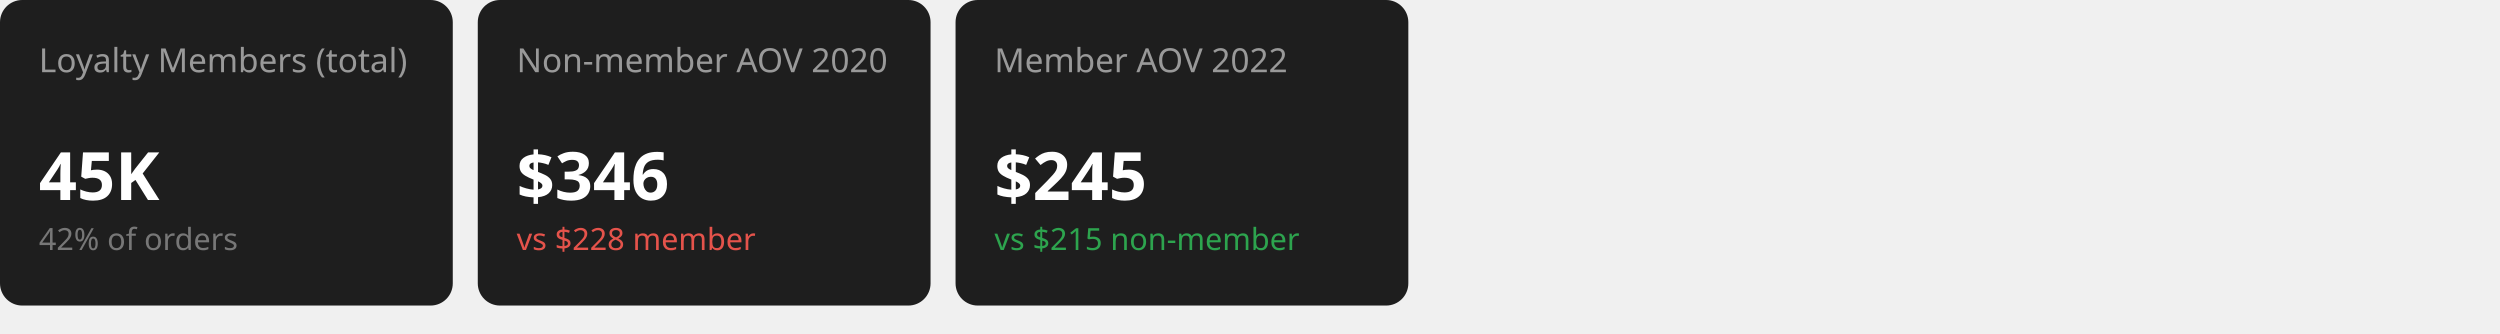
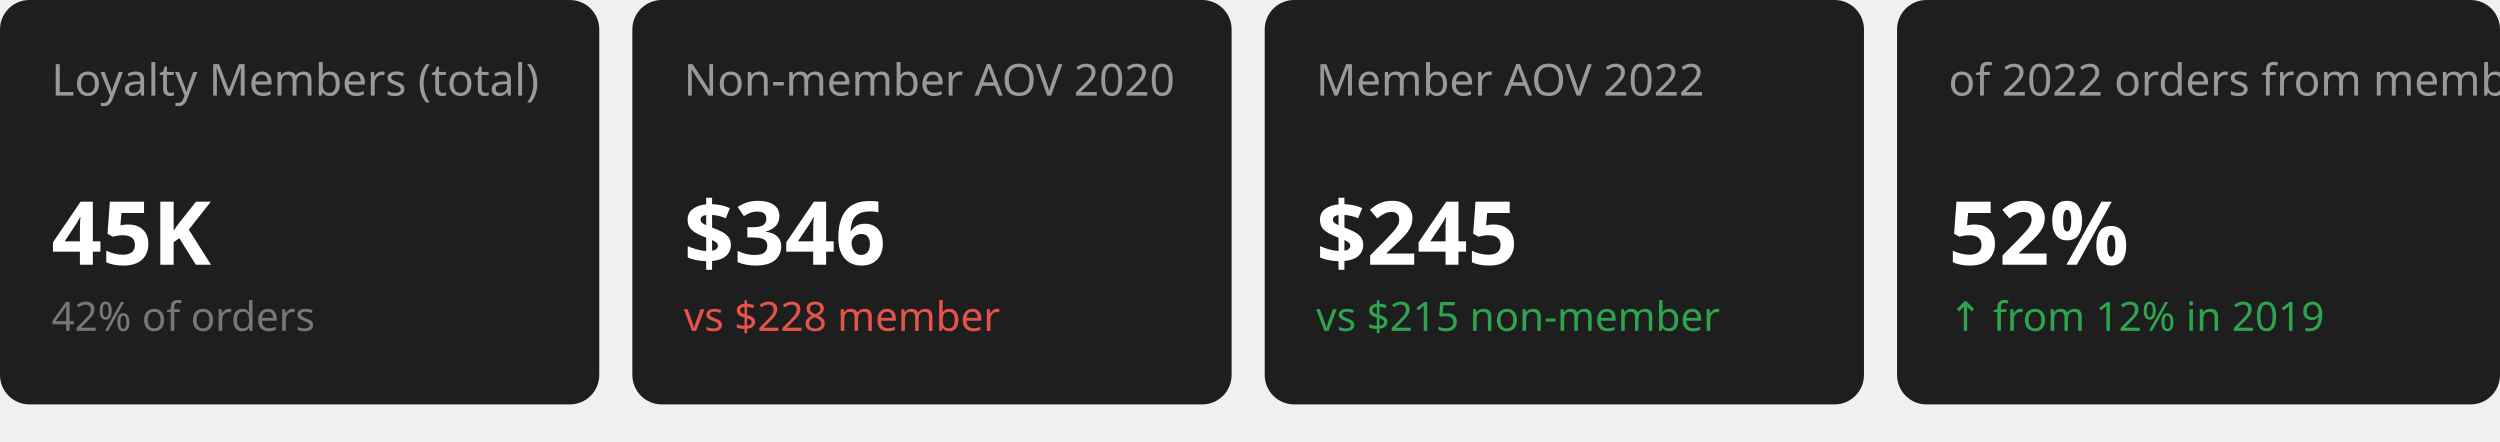
- <svg xmlns="http://www.w3.org/2000/svg" width="100%" viewBox="0 0 900 120" role="img">
+ <svg xmlns="http://www.w3.org/2000/svg" width="100%" viewBox="0 0 680 120" role="img">
  <rect x="0" y="0" width="163" height="110" rx="8" fill="#1e1e1e" />
  <text x="14" y="26" font-family="sans-serif" font-size="12" fill="#999">Loyalty Members (total)</text>
  <text x="14" y="72" font-family="sans-serif" font-size="24" font-weight="600" fill="#ffffff">45K</text>
  <text x="14" y="90" font-family="sans-serif" font-size="11" fill="#777">42% of orders</text>
  <rect x="172" y="0" width="163" height="110" rx="8" fill="#1e1e1e" />
  <text x="186" y="26" font-family="sans-serif" font-size="12" fill="#999">Non-member AOV 2020</text>
  <text x="186" y="72" font-family="sans-serif" font-size="24" font-weight="600" fill="#ffffff">$346</text>
  <text x="186" y="90" font-family="sans-serif" font-size="11" fill="#E5534B">vs $228 member</text>
  <rect x="344" y="0" width="163" height="110" rx="8" fill="#1e1e1e" />
  <text x="358" y="26" font-family="sans-serif" font-size="12" fill="#999">Member AOV 2022</text>
  <text x="358" y="72" font-family="sans-serif" font-size="24" font-weight="600" fill="#ffffff">$245</text>
  <text x="358" y="90" font-family="sans-serif" font-size="11" fill="#2DA44E">vs $215 non-member</text>
+   <rect x="516" y="0" width="164" height="110" rx="8" fill="#1e1e1e" />
+   <text x="530" y="26" font-family="sans-serif" font-size="12" fill="#999">of 2022 orders from members</text>
+   <text x="530" y="72" font-family="sans-serif" font-size="24" font-weight="600" fill="#ffffff">52%</text>
+   <text x="530" y="90" font-family="sans-serif" font-size="11" fill="#2DA44E">↑ from 12% in 2019</text>
</svg>
